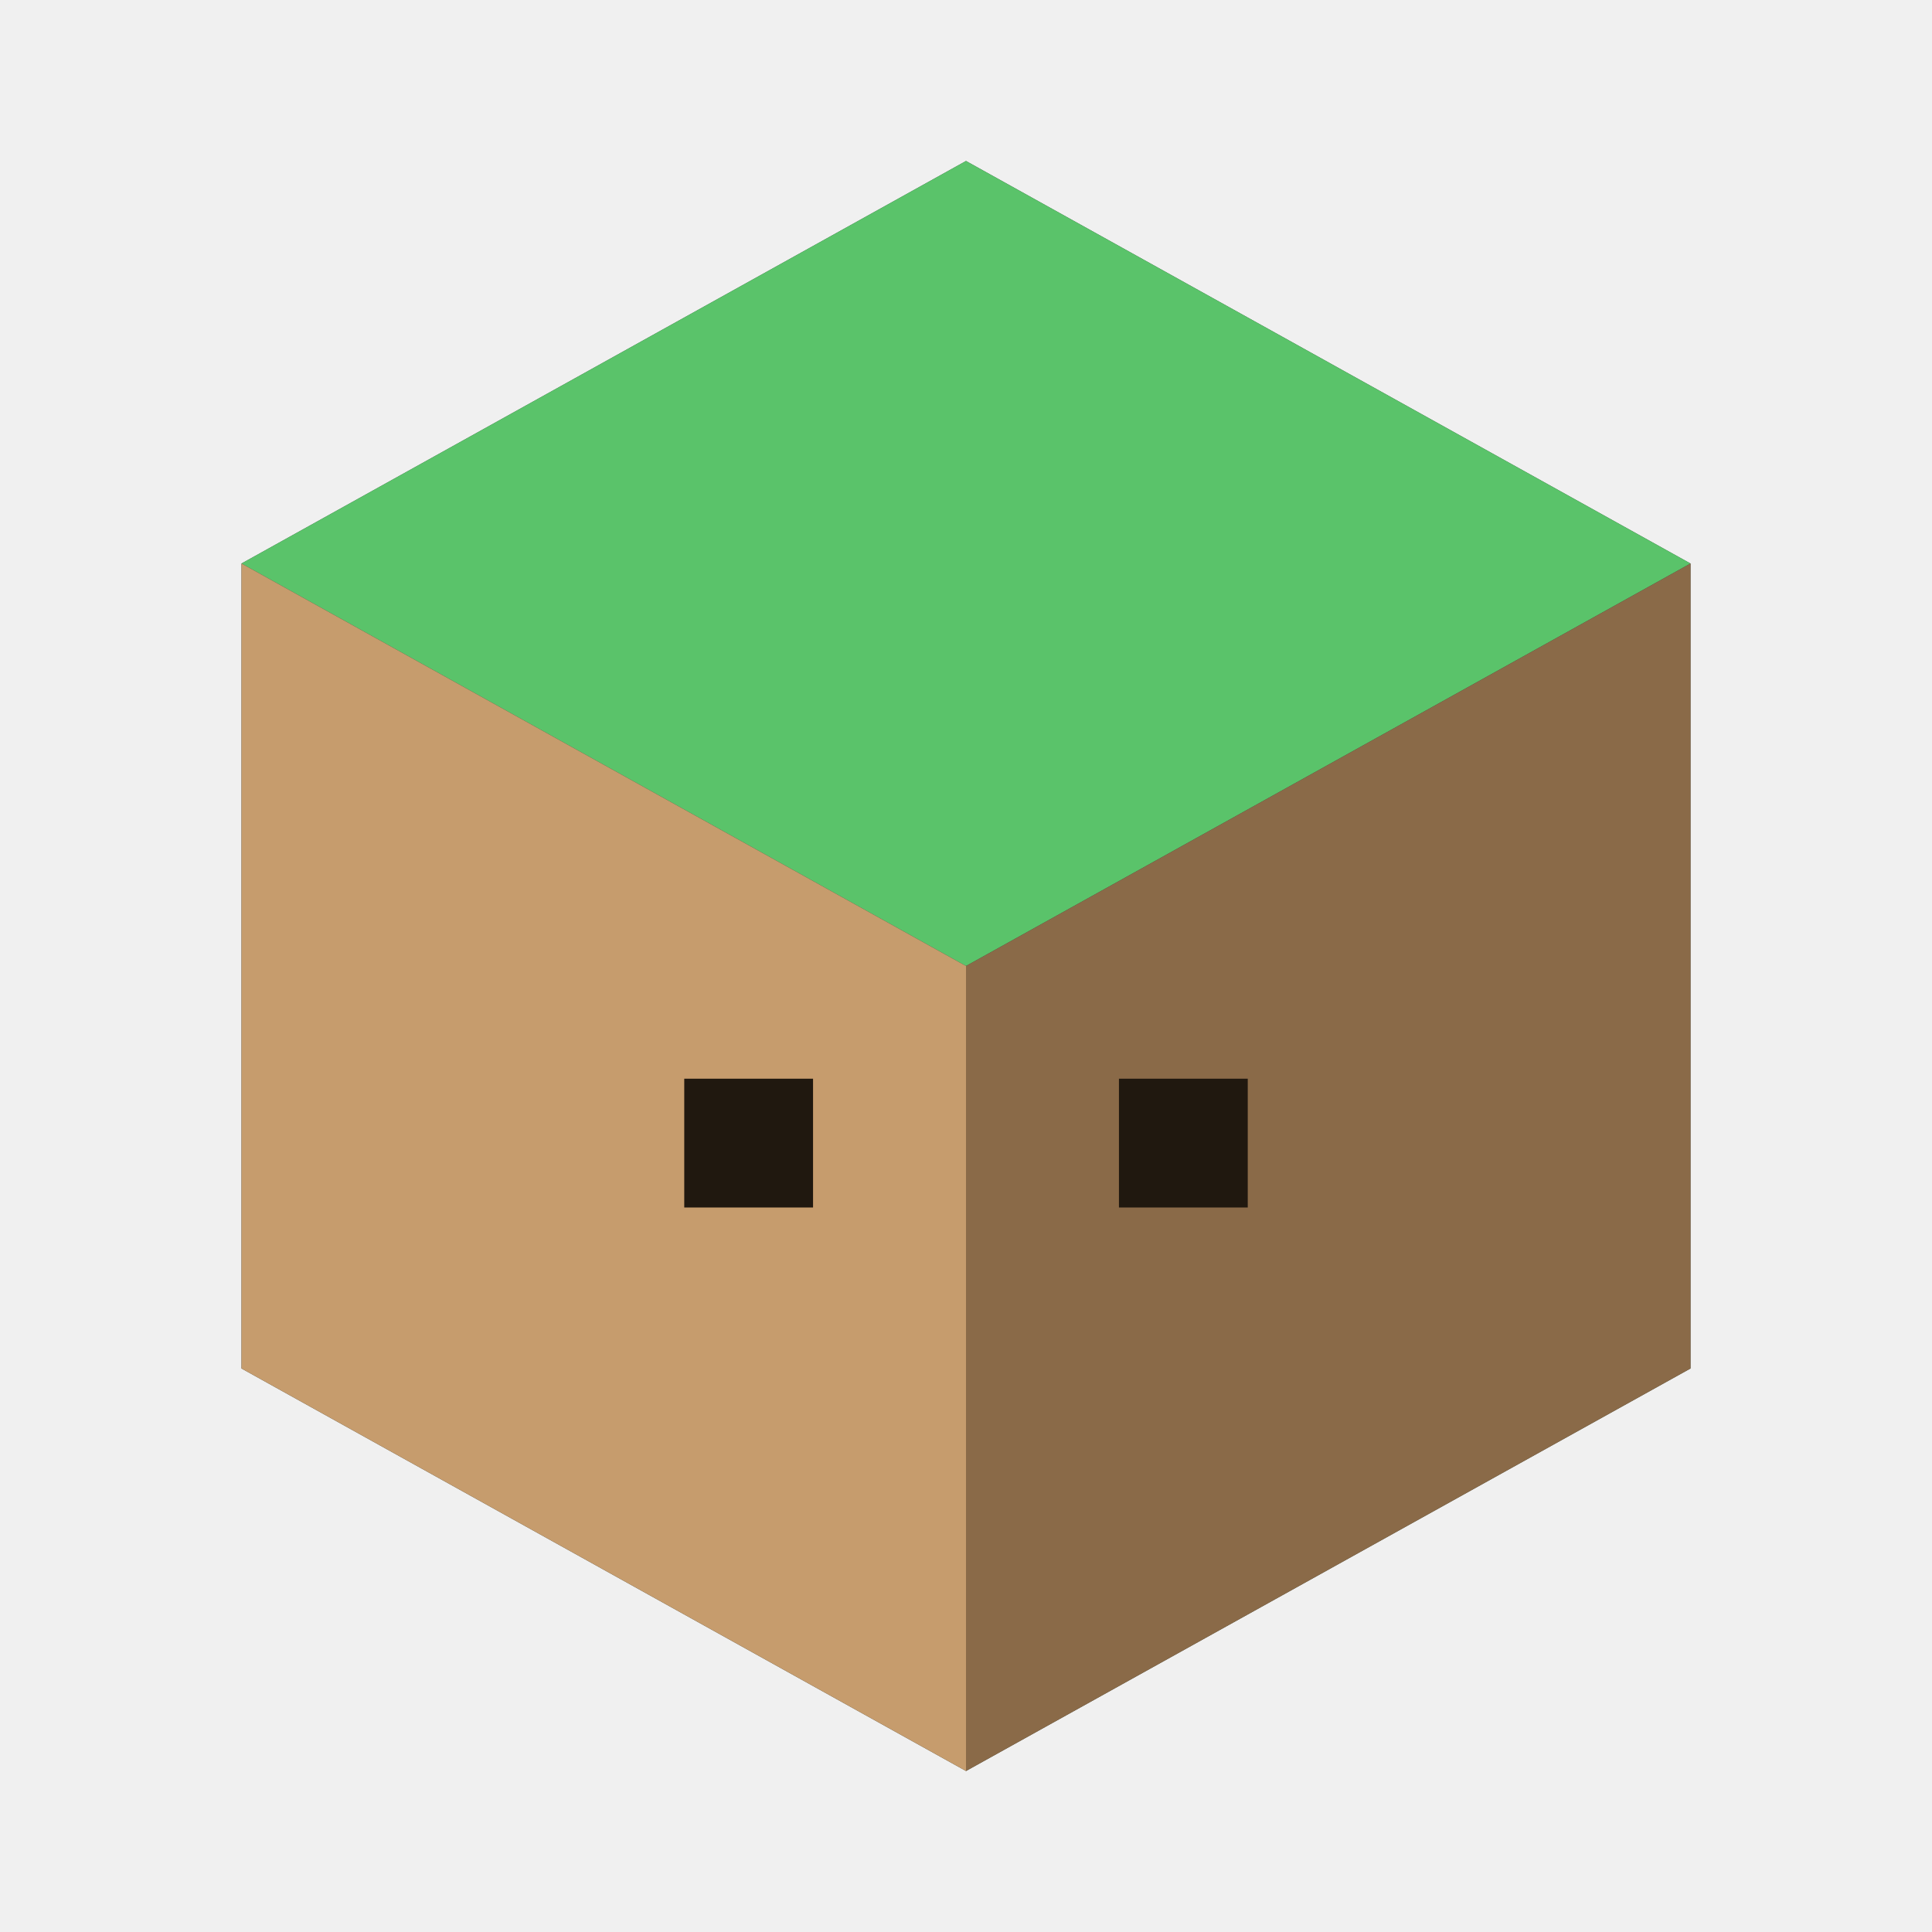
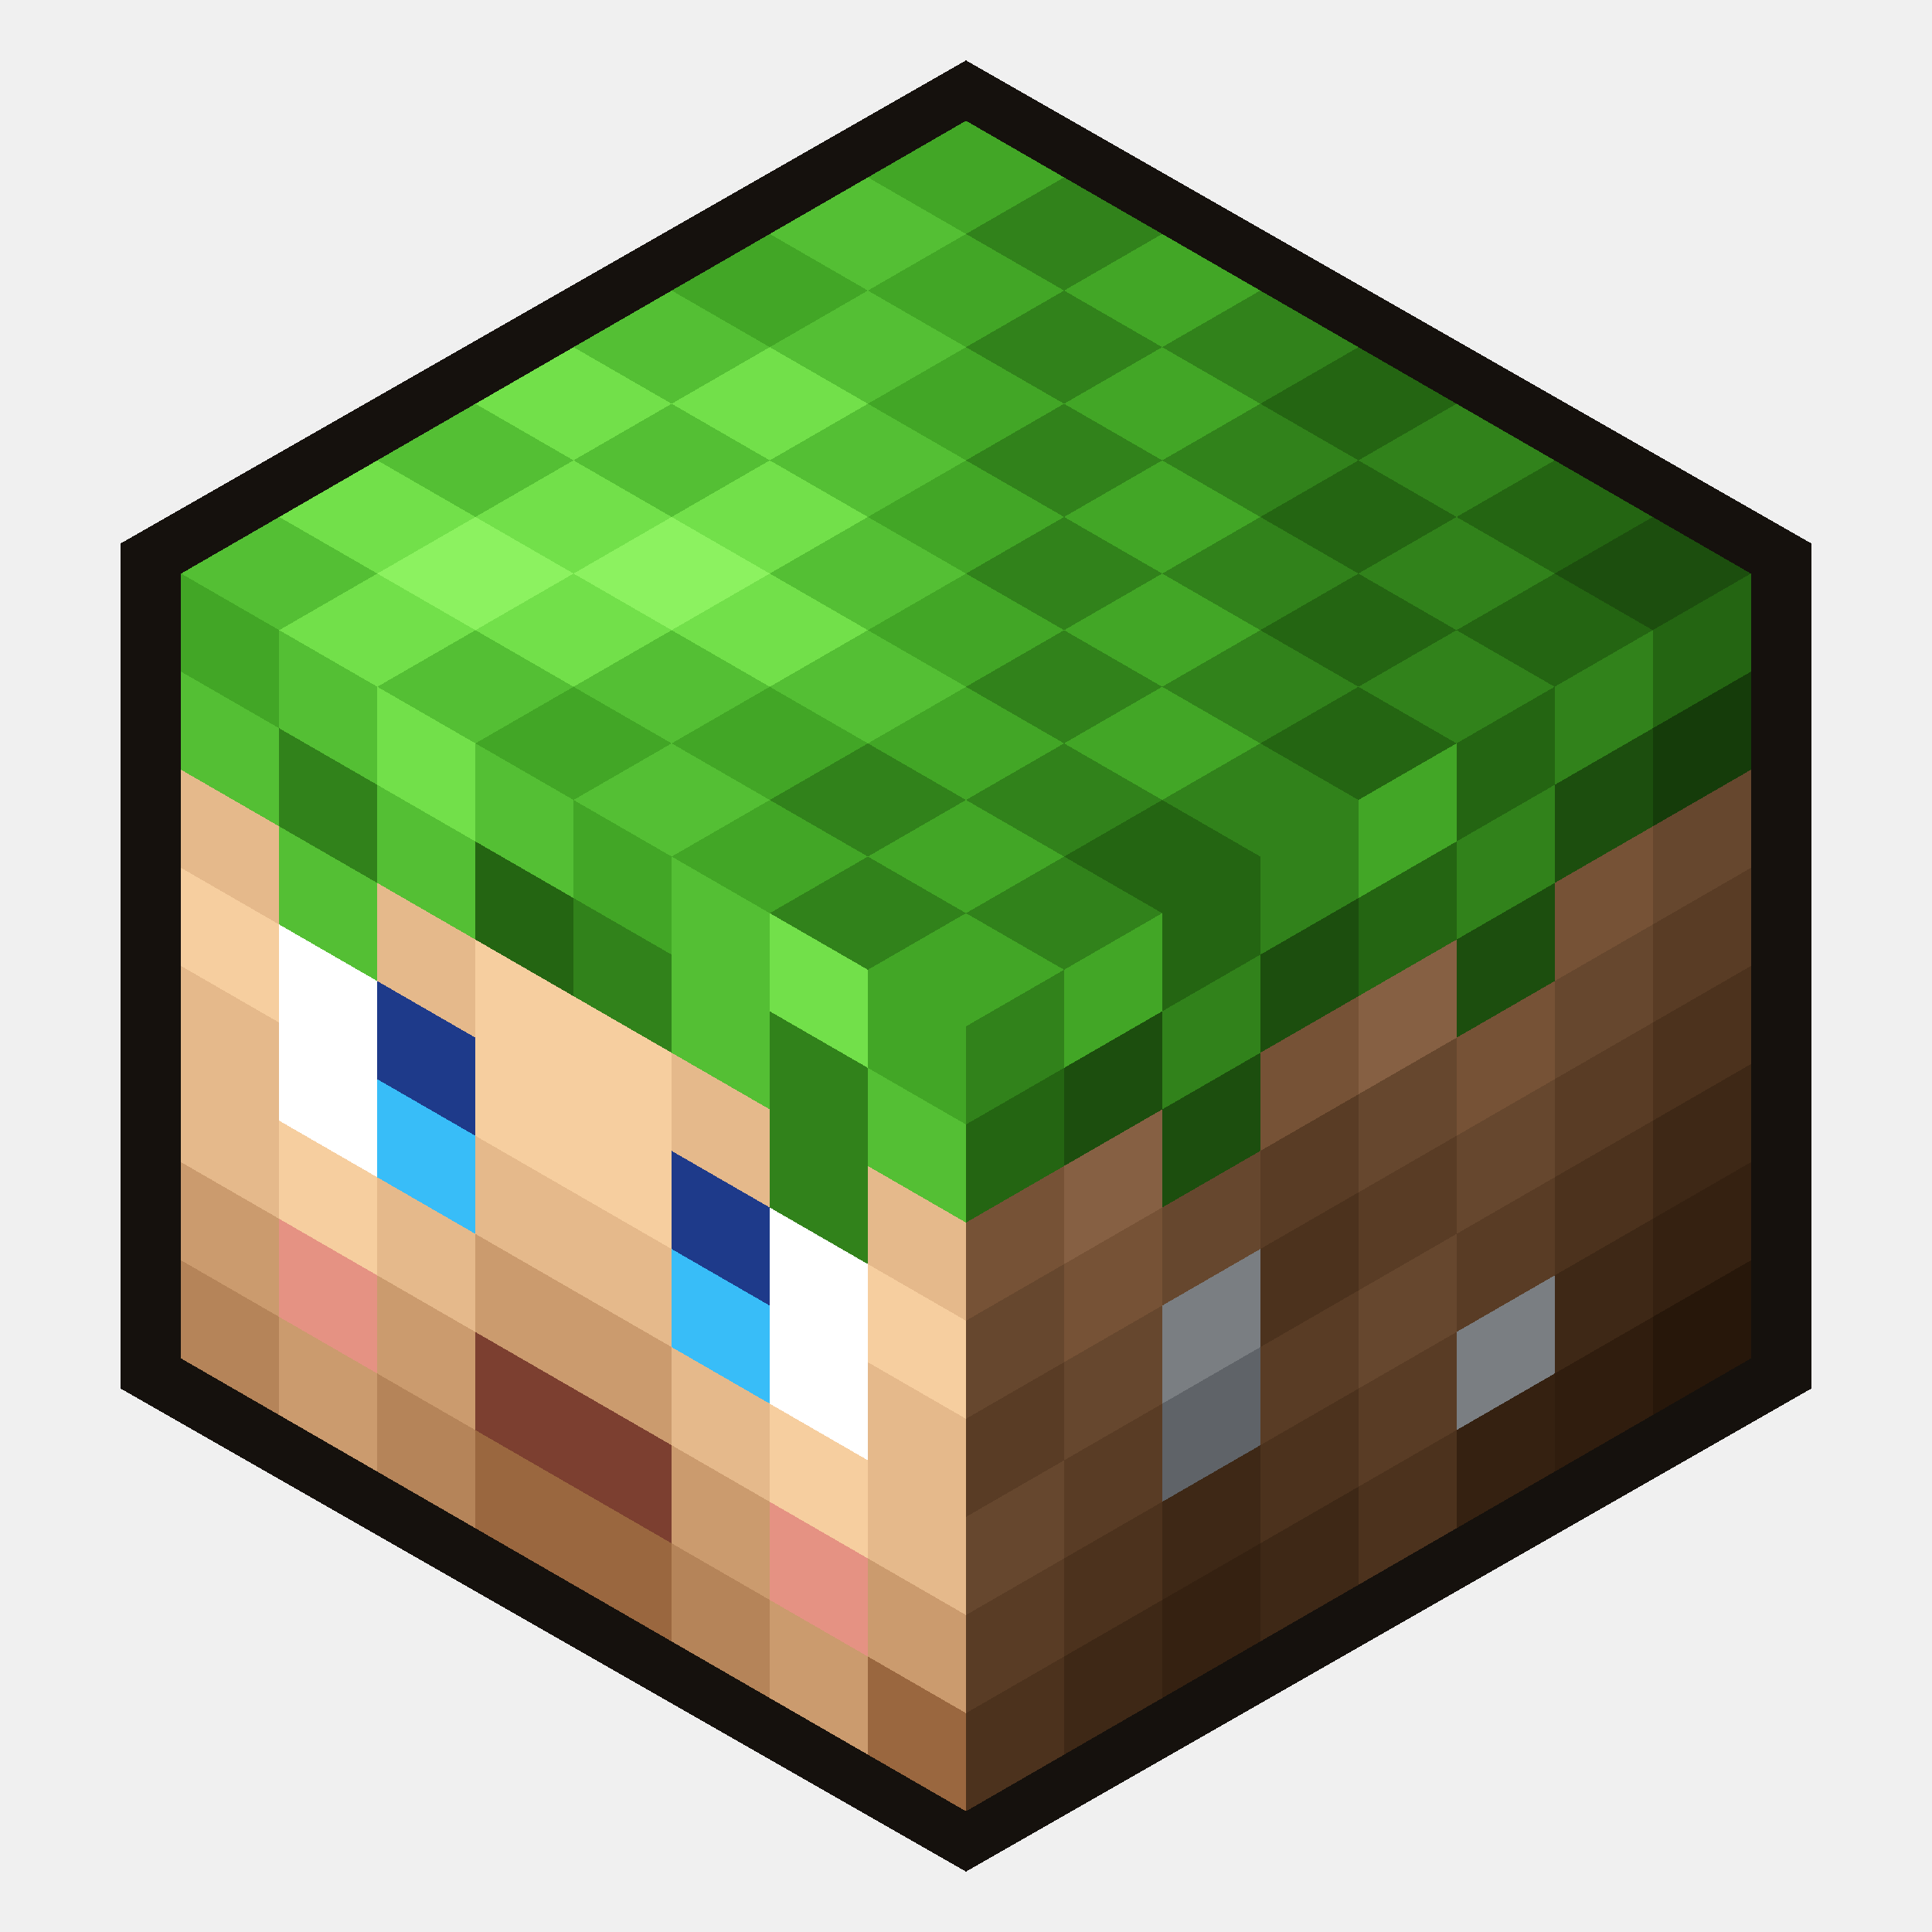
- <svg xmlns="http://www.w3.org/2000/svg" viewBox="0 0 24 24">
-   <path d="M12 2 21 7v10l-9 5-9-5V7z" fill="#2f3a31" />
-   <path d="M12 2 21 7l-9 5-9-5z" fill="#5ac36a" />
-   <path d="M3 7v10l9 5V12z" fill="#c69c6d" />
-   <path d="M21 7v10l-9 5V12z" fill="#8a6a48" />
-   <rect x="8.5" y="13.4" width="1.6" height="1.6" fill="#20180f" />
-   <rect x="13.9" y="13.4" width="1.6" height="1.6" fill="#20180f" />
+ <svg xmlns="http://www.w3.org/2000/svg" viewBox="0 0 64 64" shape-rendering="crispEdges">
+   <path d="M32 2 L60 18 L60 46 L32 62 L4 46 L4 18 Z" fill="#15110d" />
+   <polygon points="6,19 9.25,17.125 12.5,19 9.25,20.875" fill="#54bf34" />
+   <polygon points="9.25,17.125 12.5,15.25 15.75,17.125 12.5,19" fill="#72e04a" />
+   <polygon points="12.5,15.25 15.75,13.375 19,15.25 15.75,17.125" fill="#54bf34" />
+   <polygon points="15.75,13.375 19,11.5 22.25,13.375 19,15.25" fill="#72e04a" />
+   <polygon points="19,11.5 22.25,9.625 25.5,11.5 22.25,13.375" fill="#54bf34" />
+   <polygon points="22.25,9.625 25.5,7.75 28.75,9.625 25.5,11.5" fill="#42a626" />
+   <polygon points="25.5,7.75 28.75,5.875 32,7.75 28.75,9.625" fill="#54bf34" />
+   <polygon points="28.75,5.875 32,4 35.25,5.875 32,7.75" fill="#42a626" />
+   <polygon points="9.25,20.875 12.5,19 15.75,20.875 12.5,22.75" fill="#72e04a" />
+   <polygon points="12.5,19 15.75,17.125 19,19 15.75,20.875" fill="#8cf260" />
+   <polygon points="15.75,17.125 19,15.25 22.25,17.125 19,19" fill="#72e04a" />
+   <polygon points="19,15.25 22.25,13.375 25.5,15.25 22.25,17.125" fill="#54bf34" />
+   <polygon points="22.25,13.375 25.5,11.5 28.75,13.375 25.5,15.25" fill="#72e04a" />
+   <polygon points="25.5,11.5 28.75,9.625 32,11.5 28.75,13.375" fill="#54bf34" />
+   <polygon points="28.75,9.625 32,7.75 35.25,9.625 32,11.5" fill="#42a626" />
+   <polygon points="32,7.75 35.25,5.875 38.5,7.75 35.25,9.625" fill="#31821b" />
+   <polygon points="12.5,22.75 15.75,20.875 19,22.75 15.75,24.625" fill="#54bf34" />
+   <polygon points="15.75,20.875 19,19 22.25,20.875 19,22.75" fill="#72e04a" />
+   <polygon points="19,19 22.25,17.125 25.5,19 22.25,20.875" fill="#8cf260" />
+   <polygon points="22.25,17.125 25.5,15.25 28.75,17.125 25.5,19" fill="#72e04a" />
+   <polygon points="25.5,15.25 28.75,13.375 32,15.25 28.75,17.125" fill="#54bf34" />
+   <polygon points="28.75,13.375 32,11.5 35.25,13.375 32,15.25" fill="#42a626" />
+   <polygon points="32,11.5 35.25,9.625 38.5,11.5 35.25,13.375" fill="#31821b" />
+   <polygon points="35.25,9.625 38.5,7.75 41.75,9.625 38.5,11.5" fill="#42a626" />
+   <polygon points="15.75,24.625 19,22.75 22.25,24.625 19,26.5" fill="#42a626" />
+   <polygon points="19,22.75 22.25,20.875 25.5,22.75 22.25,24.625" fill="#54bf34" />
+   <polygon points="22.25,20.875 25.5,19 28.75,20.875 25.5,22.75" fill="#72e04a" />
+   <polygon points="25.5,19 28.75,17.125 32,19 28.75,20.875" fill="#54bf34" />
+   <polygon points="28.75,17.125 32,15.25 35.25,17.125 32,19" fill="#42a626" />
+   <polygon points="32,15.25 35.25,13.375 38.5,15.25 35.25,17.125" fill="#31821b" />
+   <polygon points="35.25,13.375 38.5,11.5 41.75,13.375 38.5,15.25" fill="#42a626" />
+   <polygon points="38.5,11.5 41.75,9.625 45,11.5 41.75,13.375" fill="#31821b" />
+   <polygon points="19,26.5 22.25,24.625 25.5,26.5 22.25,28.375" fill="#54bf34" />
+   <polygon points="22.25,24.625 25.5,22.75 28.75,24.625 25.5,26.5" fill="#42a626" />
+   <polygon points="25.5,22.75 28.75,20.875 32,22.75 28.75,24.625" fill="#54bf34" />
+   <polygon points="28.75,20.875 32,19 35.25,20.875 32,22.75" fill="#42a626" />
+   <polygon points="32,19 35.25,17.125 38.5,19 35.25,20.875" fill="#31821b" />
+   <polygon points="35.25,17.125 38.5,15.25 41.75,17.125 38.5,19" fill="#42a626" />
+   <polygon points="38.5,15.25 41.75,13.375 45,15.25 41.75,17.125" fill="#31821b" />
+   <polygon points="41.75,13.375 45,11.5 48.25,13.375 45,15.25" fill="#246512" />
+   <polygon points="22.25,28.375 25.5,26.5 28.75,28.375 25.5,30.25" fill="#42a626" />
+   <polygon points="25.5,26.5 28.75,24.625 32,26.5 28.75,28.375" fill="#31821b" />
+   <polygon points="28.75,24.625 32,22.75 35.25,24.625 32,26.5" fill="#42a626" />
+   <polygon points="32,22.75 35.25,20.875 38.5,22.75 35.25,24.625" fill="#31821b" />
+   <polygon points="35.25,20.875 38.5,19 41.75,20.875 38.5,22.75" fill="#42a626" />
+   <polygon points="38.5,19 41.75,17.125 45,19 41.75,20.875" fill="#31821b" />
+   <polygon points="41.75,17.125 45,15.25 48.25,17.125 45,19" fill="#246512" />
+   <polygon points="45,15.25 48.25,13.375 51.5,15.25 48.25,17.125" fill="#31821b" />
+   <polygon points="25.5,30.25 28.75,28.375 32,30.25 28.75,32.125" fill="#31821b" />
+   <polygon points="28.75,28.375 32,26.5 35.25,28.375 32,30.25" fill="#42a626" />
+   <polygon points="32,26.5 35.25,24.625 38.5,26.5 35.25,28.375" fill="#31821b" />
+   <polygon points="35.25,24.625 38.5,22.75 41.75,24.625 38.5,26.5" fill="#42a626" />
+   <polygon points="38.5,22.75 41.75,20.875 45,22.75 41.75,24.625" fill="#31821b" />
+   <polygon points="41.75,20.875 45,19 48.25,20.875 45,22.75" fill="#246512" />
+   <polygon points="45,19 48.25,17.125 51.5,19 48.25,20.875" fill="#31821b" />
+   <polygon points="48.25,17.125 51.5,15.25 54.75,17.125 51.5,19" fill="#246512" />
+   <polygon points="28.75,32.125 32,30.25 35.25,32.125 32,34" fill="#42a626" />
+   <polygon points="32,30.25 35.25,28.375 38.5,30.25 35.25,32.125" fill="#31821b" />
+   <polygon points="35.25,28.375 38.5,26.5 41.75,28.375 38.5,30.25" fill="#246512" />
+   <polygon points="38.5,26.5 41.75,24.625 45,26.5 41.75,28.375" fill="#31821b" />
+   <polygon points="41.75,24.625 45,22.75 48.25,24.625 45,26.5" fill="#246512" />
+   <polygon points="45,22.75 48.25,20.875 51.5,22.75 48.25,24.625" fill="#31821b" />
+   <polygon points="48.25,20.875 51.5,19 54.75,20.875 51.5,22.75" fill="#246512" />
+   <polygon points="51.5,19 54.75,17.125 58,19 54.75,20.875" fill="#1c4e0e" />
+   <polygon points="6,19 9.25,20.875 9.25,24.125 6,22.25" fill="#42a626" />
+   <polygon points="9.25,20.875 12.5,22.75 12.5,26 9.25,24.125" fill="#54bf34" />
+   <polygon points="12.5,22.75 15.75,24.625 15.75,27.875 12.5,26" fill="#72e04a" />
+   <polygon points="15.75,24.625 19,26.5 19,29.75 15.75,27.875" fill="#54bf34" />
+   <polygon points="19,26.5 22.25,28.375 22.25,31.625 19,29.75" fill="#42a626" />
+   <polygon points="22.25,28.375 25.5,30.25 25.5,33.5 22.25,31.625" fill="#54bf34" />
+   <polygon points="25.5,30.25 28.75,32.125 28.75,35.375 25.5,33.5" fill="#72e04a" />
+   <polygon points="28.75,32.125 32,34 32,37.25 28.75,35.375" fill="#42a626" />
+   <polygon points="6,22.25 9.25,24.125 9.25,27.375 6,25.5" fill="#54bf34" />
+   <polygon points="9.25,24.125 12.5,26 12.5,29.25 9.25,27.375" fill="#31821b" />
+   <polygon points="12.5,26 15.75,27.875 15.75,31.125 12.5,29.25" fill="#54bf34" />
+   <polygon points="15.75,27.875 19,29.75 19,33 15.75,31.125" fill="#246512" />
+   <polygon points="19,29.75 22.25,31.625 22.25,34.875 19,33" fill="#31821b" />
+   <polygon points="22.25,31.625 25.5,33.5 25.5,36.75 22.25,34.875" fill="#54bf34" />
+   <polygon points="25.5,33.5 28.75,35.375 28.75,38.625 25.5,36.75" fill="#31821b" />
+   <polygon points="28.75,35.375 32,37.25 32,40.5 28.75,38.625" fill="#54bf34" />
+   <polygon points="6,25.5 9.25,27.375 9.25,30.625 6,28.75" fill="#e5b98b" />
+   <polygon points="9.25,27.375 12.5,29.25 12.5,32.5 9.25,30.625" fill="#54bf34" />
+   <polygon points="12.5,29.25 15.75,31.125 15.75,34.375 12.5,32.5" fill="#e5b98b" />
+   <polygon points="15.75,31.125 19,33 19,36.25 15.75,34.375" fill="#f6ce9f" />
+   <polygon points="19,33 22.25,34.875 22.25,38.125 19,36.25" fill="#f6ce9f" />
+   <polygon points="22.25,34.875 25.5,36.75 25.5,40 22.25,38.125" fill="#e5b98b" />
+   <polygon points="25.5,36.75 28.75,38.625 28.75,41.875 25.5,40" fill="#31821b" />
+   <polygon points="28.75,38.625 32,40.5 32,43.75 28.75,41.875" fill="#e5b98b" />
+   <polygon points="6,28.75 9.25,30.625 9.25,33.875 6,32" fill="#f6ce9f" />
+   <polygon points="9.25,30.625 12.5,32.5 12.5,35.75 9.25,33.875" fill="#ffffff" />
+   <polygon points="12.5,32.5 15.75,34.375 15.75,37.625 12.5,35.75" fill="#1e3a8a" />
+   <polygon points="15.75,34.375 19,36.25 19,39.5 15.75,37.625" fill="#f6ce9f" />
+   <polygon points="19,36.25 22.25,38.125 22.25,41.375 19,39.5" fill="#f6ce9f" />
+   <polygon points="22.25,38.125 25.5,40 25.5,43.25 22.25,41.375" fill="#1e3a8a" />
+   <polygon points="25.5,40 28.75,41.875 28.75,45.125 25.5,43.25" fill="#ffffff" />
+   <polygon points="28.75,41.875 32,43.75 32,47 28.75,45.125" fill="#f6ce9f" />
+   <polygon points="6,32 9.25,33.875 9.25,37.125 6,35.25" fill="#e5b98b" />
+   <polygon points="9.25,33.875 12.5,35.75 12.5,39 9.25,37.125" fill="#ffffff" />
+   <polygon points="12.5,35.75 15.75,37.625 15.75,40.875 12.5,39" fill="#38bdf8" />
+   <polygon points="15.75,37.625 19,39.5 19,42.75 15.75,40.875" fill="#e5b98b" />
+   <polygon points="19,39.5 22.25,41.375 22.25,44.625 19,42.75" fill="#e5b98b" />
+   <polygon points="22.25,41.375 25.5,43.25 25.5,46.5 22.25,44.625" fill="#38bdf8" />
+   <polygon points="25.5,43.25 28.75,45.125 28.75,48.375 25.5,46.5" fill="#ffffff" />
+   <polygon points="28.75,45.125 32,47 32,50.25 28.75,48.375" fill="#e5b98b" />
+   <polygon points="6,35.25 9.25,37.125 9.25,40.375 6,38.5" fill="#e5b98b" />
+   <polygon points="9.25,37.125 12.5,39 12.5,42.25 9.25,40.375" fill="#f6ce9f" />
+   <polygon points="12.5,39 15.75,40.875 15.75,44.125 12.5,42.25" fill="#e5b98b" />
+   <polygon points="15.75,40.875 19,42.75 19,46 15.75,44.125" fill="#cb9b6e" />
+   <polygon points="19,42.75 22.25,44.625 22.25,47.875 19,46" fill="#cb9b6e" />
+   <polygon points="22.25,44.625 25.5,46.5 25.5,49.75 22.25,47.875" fill="#e5b98b" />
+   <polygon points="25.5,46.5 28.75,48.375 28.75,51.625 25.5,49.75" fill="#f6ce9f" />
+   <polygon points="28.75,48.375 32,50.25 32,53.5 28.75,51.625" fill="#e5b98b" />
+   <polygon points="6,38.5 9.25,40.375 9.25,43.625 6,41.75" fill="#cb9b6e" />
+   <polygon points="9.25,40.375 12.5,42.25 12.5,45.5 9.25,43.625" fill="#e59283" />
+   <polygon points="12.5,42.25 15.75,44.125 15.75,47.375 12.5,45.5" fill="#cb9b6e" />
+   <polygon points="15.75,44.125 19,46 19,49.25 15.75,47.375" fill="#7c3f30" />
+   <polygon points="19,46 22.25,47.875 22.25,51.125 19,49.25" fill="#7c3f30" />
+   <polygon points="22.25,47.875 25.5,49.75 25.5,53 22.25,51.125" fill="#cb9b6e" />
+   <polygon points="25.5,49.75 28.75,51.625 28.75,54.875 25.5,53" fill="#e59283" />
+   <polygon points="28.75,51.625 32,53.5 32,56.75 28.75,54.875" fill="#cb9b6e" />
+   <polygon points="6,41.75 9.25,43.625 9.25,46.875 6,45" fill="#b58459" />
+   <polygon points="9.25,43.625 12.5,45.5 12.5,48.75 9.25,46.875" fill="#cb9b6e" />
+   <polygon points="12.5,45.5 15.75,47.375 15.75,50.625 12.5,48.75" fill="#b58459" />
+   <polygon points="15.75,47.375 19,49.25 19,52.5 15.75,50.625" fill="#9a673f" />
+   <polygon points="19,49.25 22.25,51.125 22.25,54.375 19,52.5" fill="#9a673f" />
+   <polygon points="22.25,51.125 25.5,53 25.5,56.25 22.25,54.375" fill="#b58459" />
+   <polygon points="25.5,53 28.75,54.875 28.75,58.125 25.5,56.25" fill="#cb9b6e" />
+   <polygon points="28.75,54.875 32,56.75 32,60 28.75,58.125" fill="#9a673f" />
+   <polygon points="32,34 35.25,32.125 35.25,35.375 32,37.25" fill="#31821b" />
+   <polygon points="35.25,32.125 38.5,30.25 38.5,33.5 35.25,35.375" fill="#42a626" />
+   <polygon points="38.5,30.25 41.75,28.375 41.75,31.625 38.5,33.5" fill="#246512" />
+   <polygon points="41.75,28.375 45,26.5 45,29.75 41.75,31.625" fill="#31821b" />
+   <polygon points="45,26.5 48.25,24.625 48.25,27.875 45,29.75" fill="#42a626" />
+   <polygon points="48.25,24.625 51.5,22.75 51.5,26 48.25,27.875" fill="#246512" />
+   <polygon points="51.5,22.75 54.75,20.875 54.75,24.125 51.5,26" fill="#31821b" />
+   <polygon points="54.75,20.875 58,19 58,22.25 54.75,24.125" fill="#246512" />
+   <polygon points="32,37.25 35.25,35.375 35.25,38.625 32,40.5" fill="#246512" />
+   <polygon points="35.25,35.375 38.5,33.5 38.5,36.75 35.25,38.625" fill="#1c4e0e" />
+   <polygon points="38.5,33.5 41.75,31.625 41.75,34.875 38.5,36.75" fill="#31821b" />
+   <polygon points="41.75,31.625 45,29.75 45,33 41.75,34.875" fill="#1c4e0e" />
+   <polygon points="45,29.75 48.25,27.875 48.25,31.125 45,33" fill="#246512" />
+   <polygon points="48.25,27.875 51.5,26 51.5,29.25 48.25,31.125" fill="#31821b" />
+   <polygon points="51.5,26 54.75,24.125 54.75,27.375 51.5,29.25" fill="#1c4e0e" />
+   <polygon points="54.75,24.125 58,22.25 58,25.5 54.75,27.375" fill="#153c0a" />
+   <polygon points="32,40.5 35.25,38.625 35.25,41.875 32,43.75" fill="#765236" />
+   <polygon points="35.25,38.625 38.5,36.75 38.5,40 35.25,41.875" fill="#866043" />
+   <polygon points="38.5,36.75 41.75,34.875 41.75,38.125 38.5,40" fill="#1c4e0e" />
+   <polygon points="41.75,34.875 45,33 45,36.25 41.75,38.125" fill="#765236" />
+   <polygon points="45,33 48.25,31.125 48.25,34.375 45,36.25" fill="#866043" />
+   <polygon points="48.25,31.125 51.5,29.25 51.5,32.5 48.25,34.375" fill="#1c4e0e" />
+   <polygon points="51.5,29.25 54.75,27.375 54.75,30.625 51.5,32.5" fill="#765236" />
+   <polygon points="54.75,27.375 58,25.5 58,28.75 54.75,30.625" fill="#66472e" />
+   <polygon points="32,43.75 35.25,41.875 35.25,45.125 32,47" fill="#66472e" />
+   <polygon points="35.25,41.875 38.5,40 38.5,43.25 35.25,45.125" fill="#765236" />
+   <polygon points="38.5,40 41.75,38.125 41.75,41.375 38.5,43.25" fill="#66472e" />
+   <polygon points="41.75,38.125 45,36.25 45,39.5 41.75,41.375" fill="#593c25" />
+   <polygon points="45,36.25 48.25,34.375 48.25,37.625 45,39.5" fill="#66472e" />
+   <polygon points="48.25,34.375 51.5,32.5 51.5,35.75 48.25,37.625" fill="#765236" />
+   <polygon points="51.5,32.5 54.75,30.625 54.75,33.875 51.5,35.75" fill="#66472e" />
+   <polygon points="54.75,30.625 58,28.75 58,32 54.75,33.875" fill="#593c25" />
+   <polygon points="32,47 35.25,45.125 35.25,48.375 32,50.25" fill="#593c25" />
+   <polygon points="35.25,45.125 38.5,43.25 38.5,46.5 35.25,48.375" fill="#66472e" />
+   <polygon points="38.5,43.25 41.75,41.375 41.75,44.625 38.5,46.5" fill="#7a7e82" />
+   <polygon points="41.75,41.375 45,39.5 45,42.75 41.75,44.625" fill="#4c321d" />
+   <polygon points="45,39.5 48.25,37.625 48.25,40.875 45,42.75" fill="#593c25" />
+   <polygon points="48.25,37.625 51.5,35.75 51.5,39 48.25,40.875" fill="#66472e" />
+   <polygon points="51.5,35.75 54.75,33.875 54.75,37.125 51.5,39" fill="#593c25" />
+   <polygon points="54.75,33.875 58,32 58,35.25 54.75,37.125" fill="#4c321d" />
+   <polygon points="32,50.25 35.25,48.375 35.25,51.625 32,53.5" fill="#66472e" />
+   <polygon points="35.25,48.375 38.5,46.5 38.5,49.75 35.25,51.625" fill="#593c25" />
+   <polygon points="38.5,46.5 41.75,44.625 41.75,47.875 38.5,49.75" fill="#5f6368" />
+   <polygon points="41.75,44.625 45,42.75 45,46 41.75,47.875" fill="#593c25" />
+   <polygon points="45,42.75 48.25,40.875 48.25,44.125 45,46" fill="#66472e" />
+   <polygon points="48.25,40.875 51.5,39 51.5,42.25 48.25,44.125" fill="#593c25" />
+   <polygon points="51.5,39 54.75,37.125 54.75,40.375 51.5,42.25" fill="#4c321d" />
+   <polygon points="54.75,37.125 58,35.25 58,38.5 54.75,40.375" fill="#3e2816" />
+   <polygon points="32,53.5 35.25,51.625 35.25,54.875 32,56.75" fill="#593c25" />
+   <polygon points="35.25,51.625 38.5,49.75 38.5,53 35.25,54.875" fill="#4c321d" />
+   <polygon points="38.5,49.75 41.75,47.875 41.75,51.125 38.5,53" fill="#3e2816" />
+   <polygon points="41.75,47.875 45,46 45,49.25 41.75,51.125" fill="#4c321d" />
+   <polygon points="45,46 48.25,44.125 48.25,47.375 45,49.25" fill="#593c25" />
+   <polygon points="48.25,44.125 51.5,42.25 51.5,45.5 48.25,47.375" fill="#7a7e82" />
+   <polygon points="51.5,42.25 54.75,40.375 54.75,43.625 51.5,45.5" fill="#3e2816" />
+   <polygon points="54.75,40.375 58,38.5 58,41.75 54.75,43.625" fill="#352111" />
+   <polygon points="32,56.75 35.25,54.875 35.25,58.125 32,60" fill="#4c321d" />
+   <polygon points="35.25,54.875 38.5,53 38.5,56.25 35.25,58.125" fill="#3e2816" />
+   <polygon points="38.5,53 41.75,51.125 41.75,54.375 38.5,56.25" fill="#352111" />
+   <polygon points="41.75,51.125 45,49.25 45,52.5 41.75,54.375" fill="#3e2816" />
+   <polygon points="45,49.25 48.25,47.375 48.25,50.625 45,52.5" fill="#4c321d" />
+   <polygon points="48.25,47.375 51.5,45.5 51.5,48.75 48.25,50.625" fill="#352111" />
+   <polygon points="51.5,45.5 54.75,43.625 54.75,46.875 51.5,48.75" fill="#301d0e" />
+   <polygon points="54.75,43.625 58,41.75 58,45 54.75,46.875" fill="#27170a" />
</svg>
